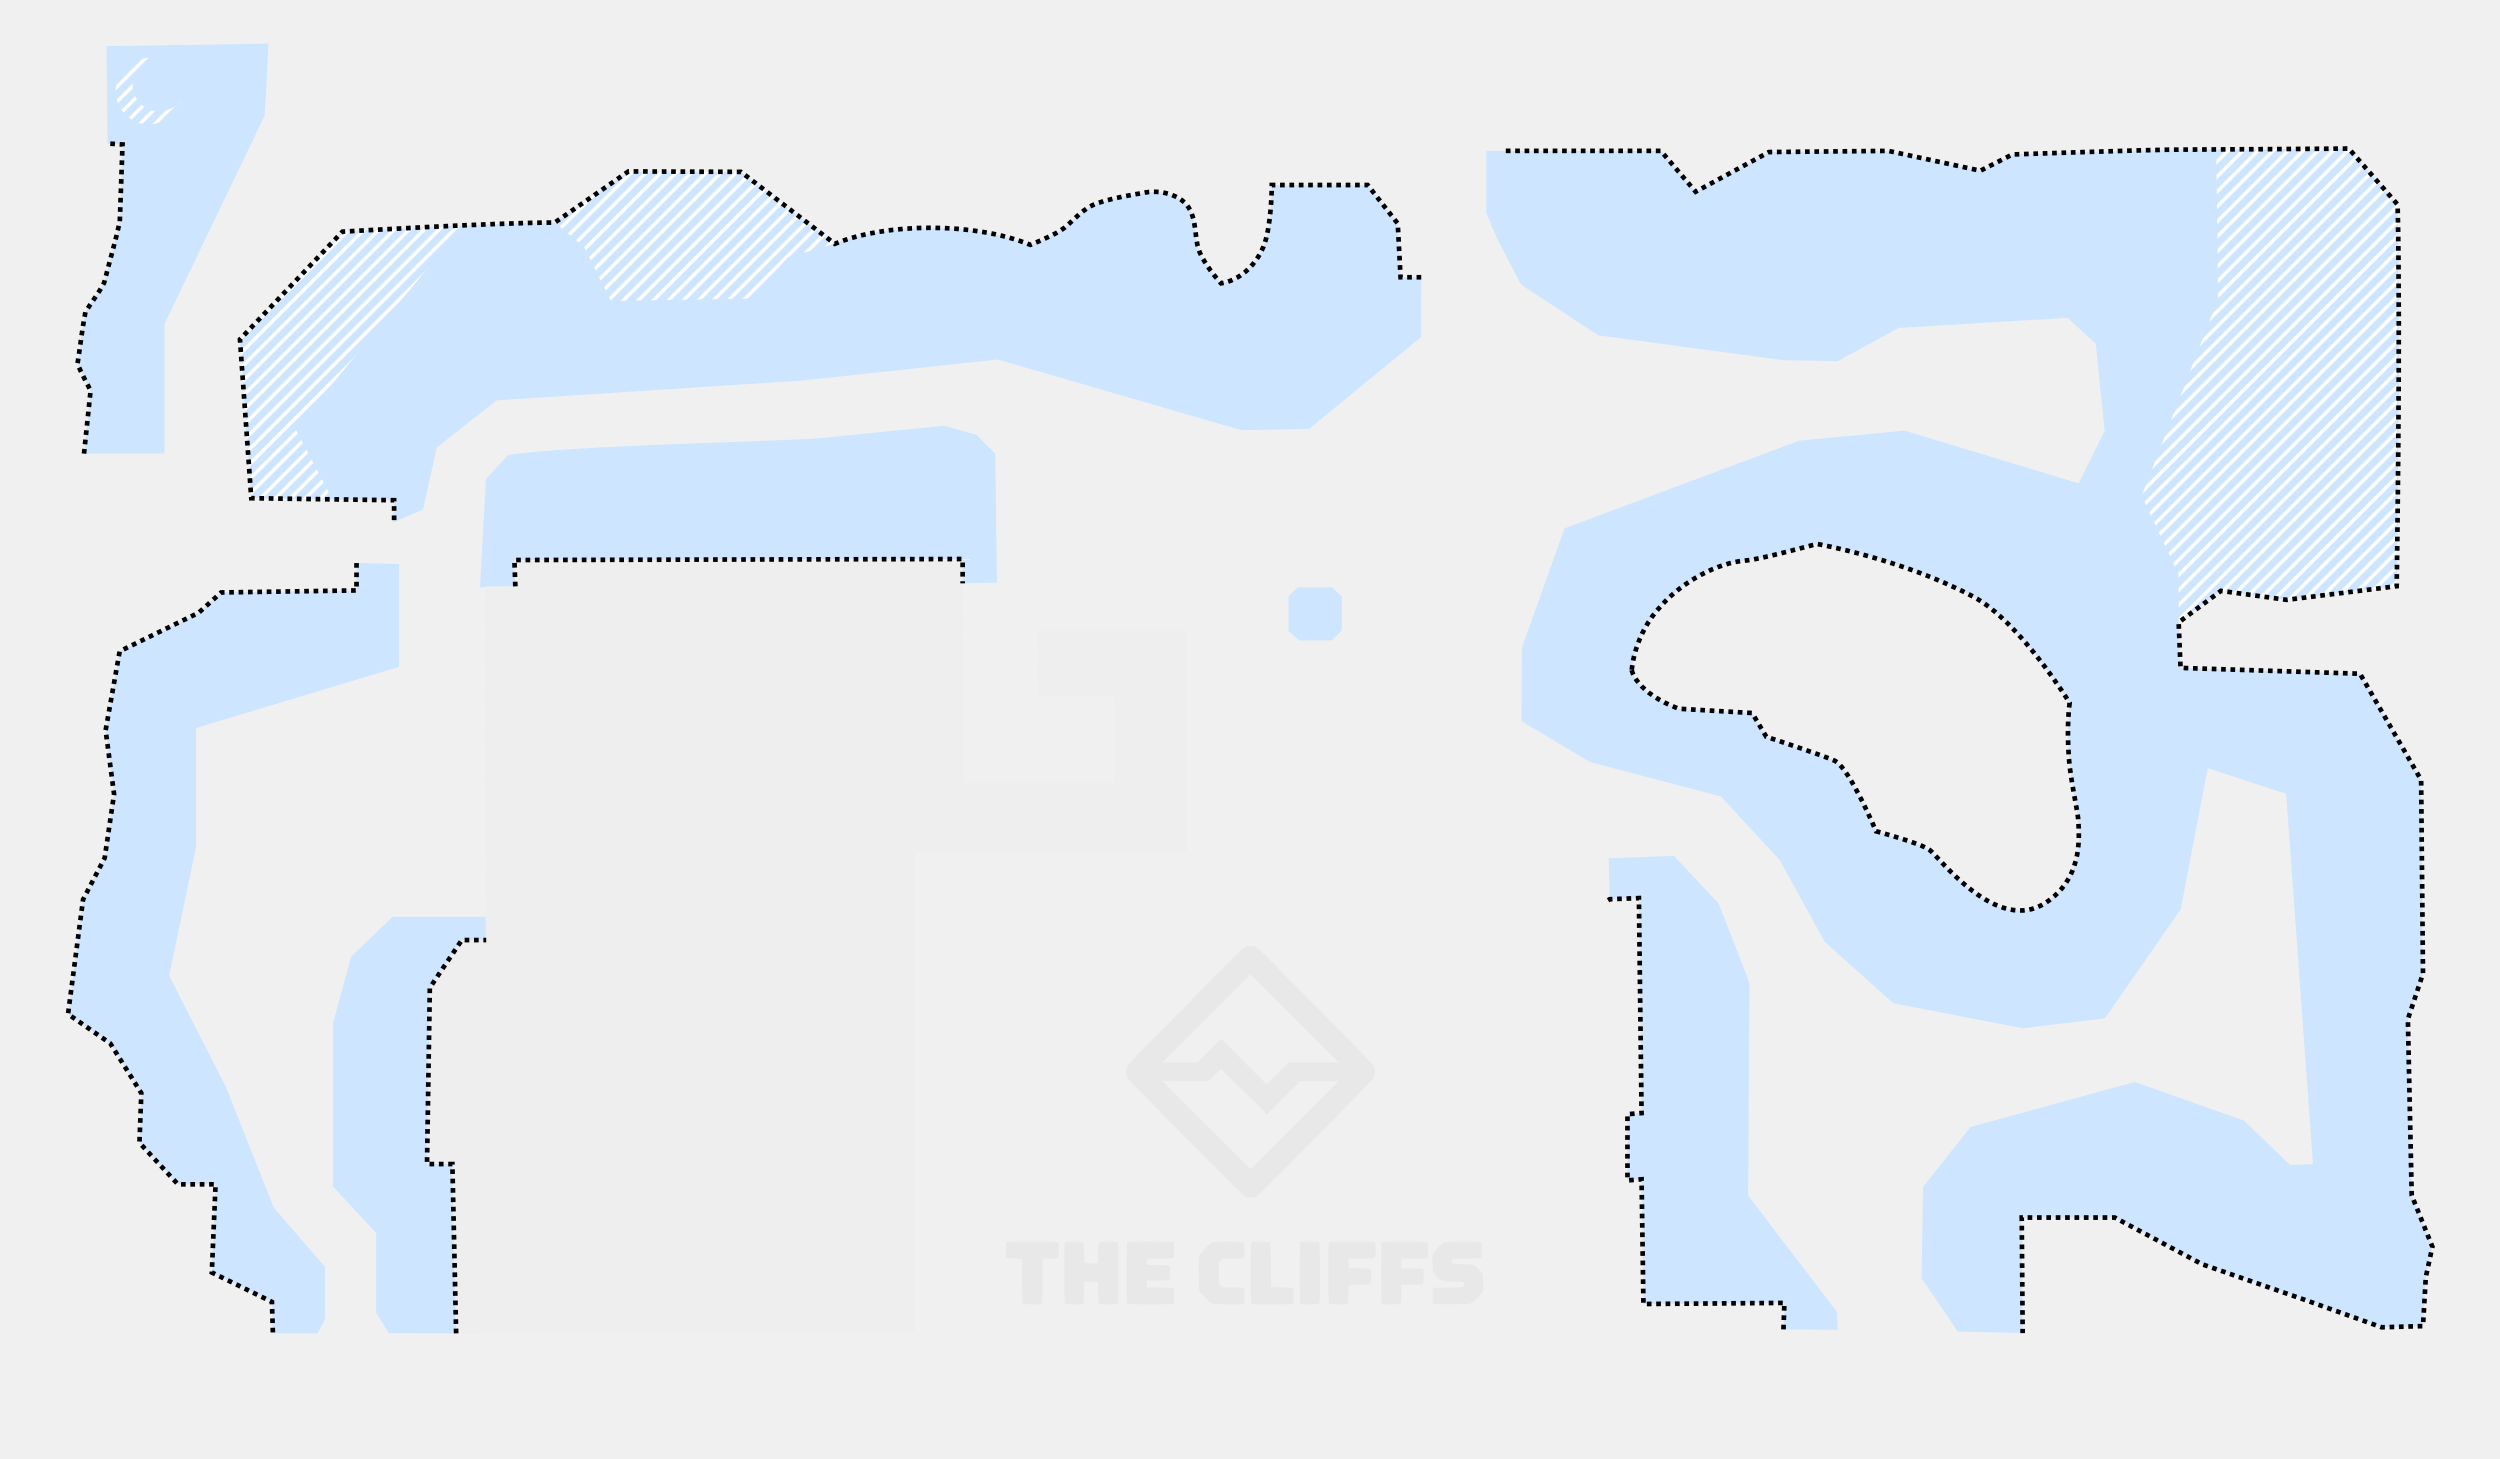
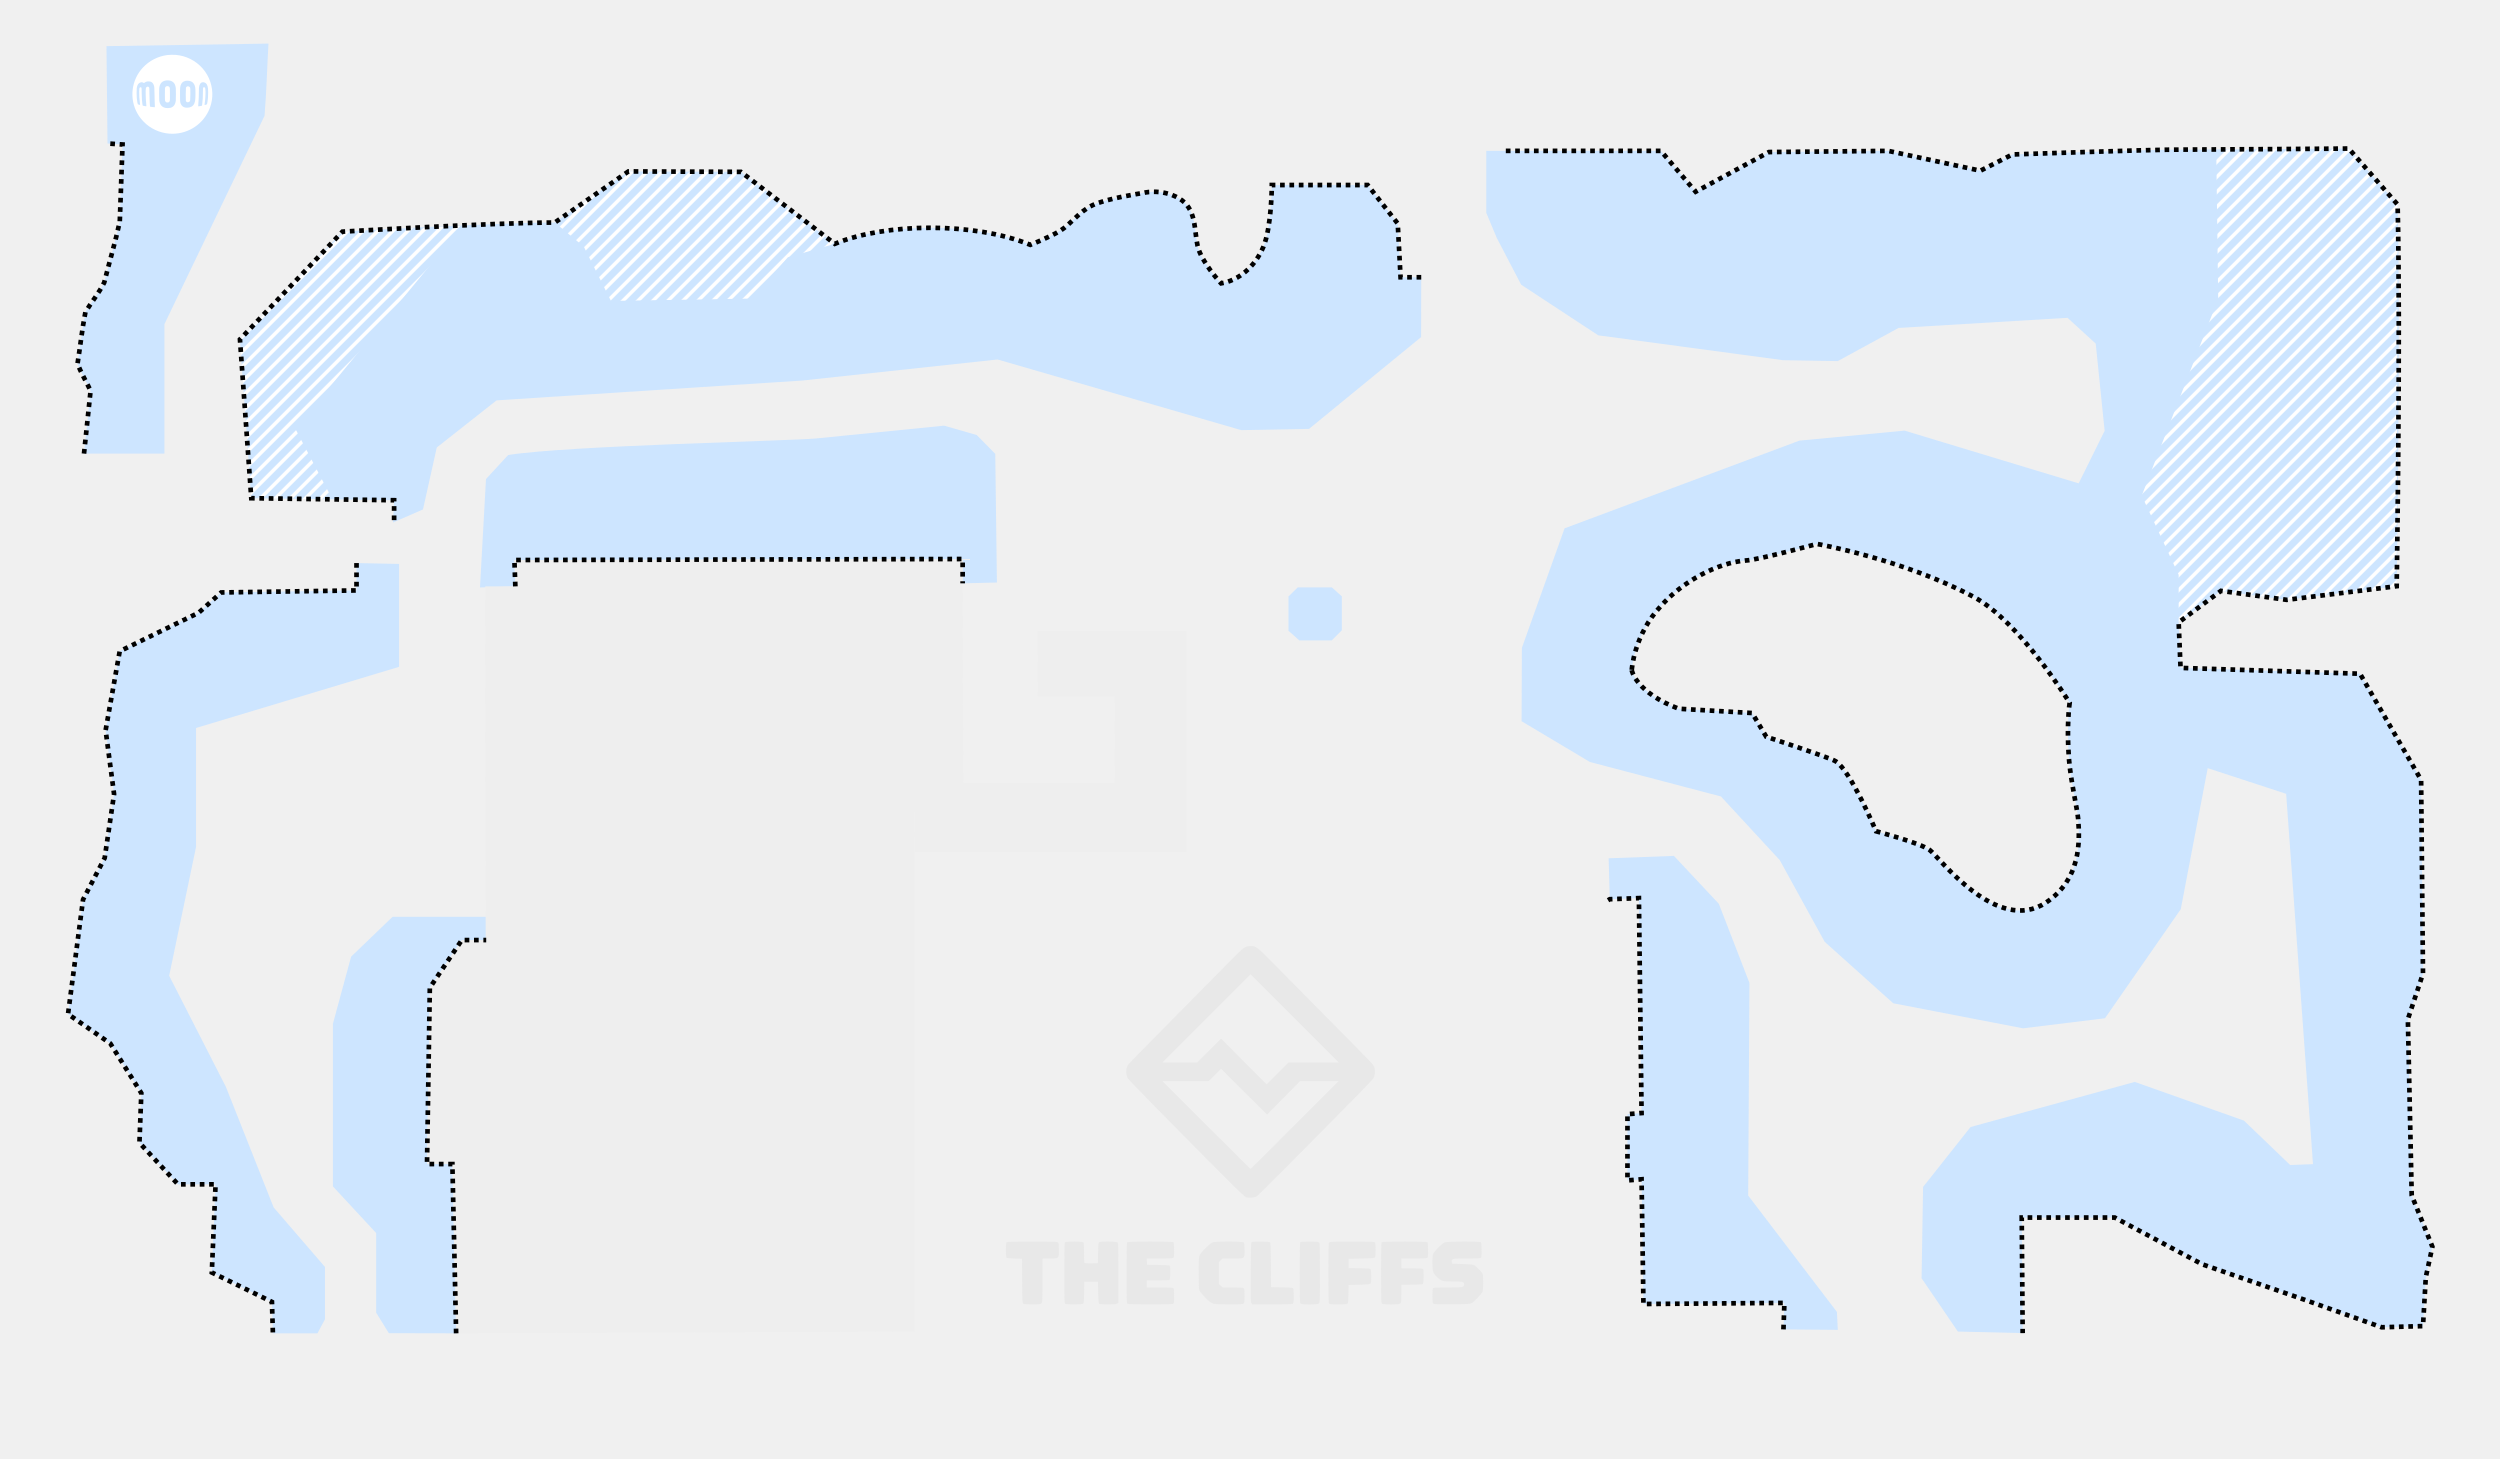
<svg xmlns="http://www.w3.org/2000/svg" xmlns:xlink="http://www.w3.org/1999/xlink" version="1.1" id="cliffs-lic-floorplan" width="1200" height="700" viewBox="0 0 1200 694">
  <defs id="defs3771">
    <pattern xlink:href="#Strips1_2white" id="whitestripes" patternTransform="matrix(1.2,1.2,-14,14,0,0)" />
    <pattern id="Strips1_2white" patternTransform="translate(0,0) scale(10,10)" height="1" width="3" patternUnits="userSpaceOnUse">
      <rect id="rect1567" height="2" width="1" y="-0.5" x="0" style="fill:white;stroke:none" />
    </pattern>
  </defs>
  <g id="pads-layer" style="display:inline">
-     <path id="paddingslab" style="display:inline;fill:#cde5ff;fill-opacity:1;stroke:none;" d="m 246.912,265.813 215.16,-0.486 v 11.675 l 16.445,-0.389 -0.791,-61.771 -8.892,-9.026 -15.693,-4.513 -61.206,6.135 c -11.845,1.187 -119.665,3.427 -148.029,7.968 l -10.631,11.543 -2.88,52.024 16.966,-0.512 z" />
-     <path id="padding45buddha3dprow" style="display:inline;fill:#cde5ff;fill-opacity:1;stroke:none;" d="m 672.271,130.086 -1.353,-25.783 -14.434,-18.486 h -46.009 c 0,0 -0.048,20.05 -4.06,29.675 -4.012,9.625 -12.026,16.215 -20.298,17.513 0,0 -9.538,-10.22 -11.277,-18 -1.739,-7.78 -0.391,-17.883 -9.021,-22.864 -8.63,-4.981 -17.592,-2.432 -17.592,-2.432 0,0 -17.304,2.586 -23.907,5.838 -6.602,3.251 -10.314,9.037 -15.336,12.162 -5.023,3.125 -14.434,6.811 -14.434,6.811 -26.882,-11.028 -69.54,-10.632 -93.823,-0.486 L 355.62,79.493 301.638,79.28 266.308,103.816 c -30.027,0.068 -101.941,4.382 -101.941,4.382 l -49.195,51.706 5.44,76.233 68.563,0.973 -0.548,10.702 14.403,-6.271 6.619,-29.746 28.684,-22.607 146.73,-9.519 93.775,-10.114 116.943,33.91 32.545,-0.595 53.81,-44.062 0.058,-28.725 z" />
-     <path id="paddingmez" style="display:inline;fill:#cde5ff;fill-opacity:1;stroke:none;" d="M 51.598,65.871 C 51.435,50.297 51.272,34.723 51.109,19.149 77.029,18.741 102.949,18.332 128.869,17.924 128.18,29.467 127.946,41.143 126.974,52.603 110.957,85.934 94.939,119.265 78.921,152.596 c 0,20.712 0,41.425 0,62.137 -12.866,0 -25.733,0 -38.599,0 1.052,-10.054 2.105,-20.108 3.157,-30.162 -1.997,-4.38 -4.69,-8.632 -6.25,-13.092 1.321,-8.218 2.169,-16.645 3.786,-24.732 2.913,-4.753 6.523,-9.144 9.006,-14.12 2.426,-9.752 5.373,-19.414 7.473,-29.222 0.44,-12.349 0.881,-24.698 1.321,-37.047 -2.406,-0.162 -4.811,-0.324 -7.217,-0.486 z" />
-     <path id="paddinghighandlowbay" style="display:inline;fill:#cde5ff;fill-opacity:1;stroke:none;" d="m 1127.4,68.303 c 0,0 -72.171,0.561 -87.056,0.561 -7.736,0 -74.401,2.277 -74.401,2.277 l -15.362,7.807 -44.205,-9.523 -57.286,0.561 -35.185,19.046 -16.688,-19.607 h -74.426 -9.364 v 29.754 l 4.981,11.932 11.744,22.539 37.01,24.308 88.609,11.931 26.334,0.442 29.18,-15.909 81.138,-4.862 13.522,12.374 4.279,41.856 -12.454,25.224 -83.605,-25.324 -50.455,4.804 -112.718,42.101 -20.491,57.389 -0.14,35.213 32.786,19.549 62.913,16.569 28.241,30.567 21.553,39.195 32.896,29.501 62.263,12.018 39.362,-4.827 36.386,-52.348 12.943,-67.709 37.645,12.321 12.886,177.762 -10.947,0.416 -22.199,-21.326 -52.403,-18.567 -78.807,21.642 -22.801,28.775 -0.723,43.817 17.415,25.592 31.107,0.753 -0.451,-55.459 h 44.656 l 41.95,22.407 50.067,17.364 36.085,12.884 19.849,-0.558 1.352,-23.529 3.158,-14.566 -9.923,-24.647 -1.844,-84.587 7.257,-21.849 -0.903,-92.991 -29.32,-50.977 -86.153,-2.801 -0.903,-21.847 20.298,-15.127 31.573,4.311 52.778,-6.551 c 0,0 1.949,-122.639 0.449,-183.181 z M 872.125,258.091 c 0,0 40.996,7.245 75.045,25.311 22.415,11.894 46.263,50.993 46.263,50.993 0,0 -1.587,10.295 -0.337,26.874 0.755,10.015 4.058,24.363 4.398,28.582 0.902,11.204 1.351,29.131 -15.338,40.335 -23.613,15.851 -51.421,-21.847 -55.932,-25.208 -4.511,-3.361 -25.711,-8.962 -25.711,-8.962 0,0 -12.178,-29.131 -19.395,-33.612 -2.908,-1.805 -33.311,-11.76 -33.311,-11.76 l -6.774,-11.389 c 0,0 -30.696,-1.813 -35.244,-2.058 -20.749,-7.843 -22.555,-18.486 -22.555,-18.486 0,0 0.903,-16.807 13.984,-30.812 10.375,-11.764 27.233,-20.81 40.596,-21.847 5.918,-0.192 34.312,-7.96 34.312,-7.96 z" />
-     <path id="paddingfoxwall" style="display:inline;fill:#cde5ff;fill-opacity:1;stroke:none;" d="m 218.945,636.995 -1.804,-81.242 h -12.179 l 1.353,-84.647 15.336,-22.864 h 11.728 v 0 -11.19 h -44.938 l -19.907,19.152 -8.731,32.181 v 78.093 l 20.761,22.39 v 38.227 l 6.076,9.83 z" />
-     <path id="paddingredwall" style="display:inline;fill:#cde5ff;fill-opacity:1;stroke:none;" d="m 772.149,408.974 31.343,-1.15 21.548,23.006 14.692,37.96 -0.601,102.082 42.592,55.86 0.423,8.601 -26.086,-0.227 0.451,-12.714 -67.661,0.53 -0.902,-59.862 -6.766,0.53 v -31.785 l 6.766,-0.53 -1.276,-103.18 -13.983,0.53 z" />
-     <path id="paddingautobelay" style="display:inline;fill:#cde5ff;fill-opacity:1;stroke:none;" d="m 171.132,267.272 v 13.135 l -64.954,0.973 -10.826,9.73 -37.89,18.486 -6.766,37.945 4.06,30.648 -4.511,30.648 -10.375,19.946 -7.217,54.972 20.298,14.108 14.885,23.837 -0.902,23.837 18.494,19.946 h 18.043 l -1.804,42.323 28.868,14.108 0.451,15.081 h 21.385 l 3.624,-6.77 V 605.157 L 131.351,576.558 108.414,518.659 81.203,465.37 94.093,403.585 v -57.151 l 97.457,-29.348 v -49.398 z" />
-     <path id="paddingpractice" style="display:inline;fill:#cde5ff;fill-opacity:1;stroke:none;" d="m 618.471,283.302 v 16.461 l 5.18,4.618 h 15.588 l 4.845,-4.845 v -16.267 l -4.752,-4.32 h -16.413 z" />
+     <path id="paddingslab" style="display:inline;fill:#cde5ff;fill-opacity:1;stroke:none" d="m 246.912,265.813 215.16,-0.486 v 11.675 l 16.445,-0.389 -0.791,-61.771 -8.892,-9.026 -15.693,-4.513 -61.206,6.135 c -11.845,1.187 -119.665,3.427 -148.029,7.968 l -10.631,11.543 -2.88,52.024 16.966,-0.512 z" />
+     <path id="padding45buddha3dprow" style="display:inline;fill:#cde5ff;fill-opacity:1;stroke:none" d="m 672.271,130.086 -1.353,-25.783 -14.434,-18.486 h -46.009 c 0,0 -0.048,20.05 -4.06,29.675 -4.012,9.625 -12.026,16.215 -20.298,17.513 0,0 -9.538,-10.22 -11.277,-18 -1.739,-7.78 -0.391,-17.883 -9.021,-22.864 -8.63,-4.981 -17.592,-2.432 -17.592,-2.432 0,0 -17.304,2.586 -23.907,5.838 -6.602,3.251 -10.314,9.037 -15.336,12.162 -5.023,3.125 -14.434,6.811 -14.434,6.811 -26.882,-11.028 -69.54,-10.632 -93.823,-0.486 L 355.62,79.493 301.638,79.28 266.308,103.816 c -30.027,0.068 -101.941,4.382 -101.941,4.382 l -49.195,51.706 5.44,76.233 68.563,0.973 -0.548,10.702 14.403,-6.271 6.619,-29.746 28.684,-22.607 146.73,-9.519 93.775,-10.114 116.943,33.91 32.545,-0.595 53.81,-44.062 0.058,-28.725 z" />
+     <path id="paddingmez" style="display:inline;fill:#cde5ff;fill-opacity:1;stroke:none" d="M 51.598,65.871 C 51.435,50.297 51.272,34.723 51.109,19.149 77.029,18.741 102.949,18.332 128.869,17.924 128.18,29.467 127.946,41.143 126.974,52.603 110.957,85.934 94.939,119.265 78.921,152.596 c 0,20.712 0,41.425 0,62.137 -12.866,0 -25.733,0 -38.599,0 1.052,-10.054 2.105,-20.108 3.157,-30.162 -1.997,-4.38 -4.69,-8.632 -6.25,-13.092 1.321,-8.218 2.169,-16.645 3.786,-24.732 2.913,-4.753 6.523,-9.144 9.006,-14.12 2.426,-9.752 5.373,-19.414 7.473,-29.222 0.44,-12.349 0.881,-24.698 1.321,-37.047 -2.406,-0.162 -4.811,-0.324 -7.217,-0.486 z" />
+     <path id="paddinghighandlowbay" style="display:inline;fill:#cde5ff;fill-opacity:1;stroke:none" d="m 1127.4,68.303 c 0,0 -72.171,0.561 -87.056,0.561 -7.736,0 -74.401,2.277 -74.401,2.277 l -15.362,7.807 -44.205,-9.523 -57.286,0.561 -35.185,19.046 -16.688,-19.607 h -74.426 -9.364 v 29.754 l 4.981,11.932 11.744,22.539 37.01,24.308 88.609,11.931 26.334,0.442 29.18,-15.909 81.138,-4.862 13.522,12.374 4.279,41.856 -12.454,25.224 -83.605,-25.324 -50.455,4.804 -112.718,42.101 -20.491,57.389 -0.14,35.213 32.786,19.549 62.913,16.569 28.241,30.567 21.553,39.195 32.896,29.501 62.263,12.018 39.362,-4.827 36.386,-52.348 12.943,-67.709 37.645,12.321 12.886,177.762 -10.947,0.416 -22.199,-21.326 -52.403,-18.567 -78.807,21.642 -22.801,28.775 -0.723,43.817 17.415,25.592 31.107,0.753 -0.451,-55.459 h 44.656 l 41.95,22.407 50.067,17.364 36.085,12.884 19.849,-0.558 1.352,-23.529 3.158,-14.566 -9.923,-24.647 -1.844,-84.587 7.257,-21.849 -0.903,-92.991 -29.32,-50.977 -86.153,-2.801 -0.903,-21.847 20.298,-15.127 31.573,4.311 52.778,-6.551 c 0,0 1.949,-122.639 0.449,-183.181 z M 872.125,258.091 c 0,0 40.996,7.245 75.045,25.311 22.415,11.894 46.263,50.993 46.263,50.993 0,0 -1.587,10.295 -0.337,26.874 0.755,10.015 4.058,24.363 4.398,28.582 0.902,11.204 1.351,29.131 -15.338,40.335 -23.613,15.851 -51.421,-21.847 -55.932,-25.208 -4.511,-3.361 -25.711,-8.962 -25.711,-8.962 0,0 -12.178,-29.131 -19.395,-33.612 -2.908,-1.805 -33.311,-11.76 -33.311,-11.76 l -6.774,-11.389 c 0,0 -30.696,-1.813 -35.244,-2.058 -20.749,-7.843 -22.555,-18.486 -22.555,-18.486 0,0 0.903,-16.807 13.984,-30.812 10.375,-11.764 27.233,-20.81 40.596,-21.847 5.918,-0.192 34.312,-7.96 34.312,-7.96 z" />
+     <path id="paddingfoxwall" style="display:inline;fill:#cde5ff;fill-opacity:1;stroke:none" d="m 218.945,636.995 -1.804,-81.242 h -12.179 l 1.353,-84.647 15.336,-22.864 h 11.728 v 0 -11.19 h -44.938 l -19.907,19.152 -8.731,32.181 v 78.093 l 20.761,22.39 v 38.227 l 6.076,9.83 z" />
+     <path id="paddingredwall" style="display:inline;fill:#cde5ff;fill-opacity:1;stroke:none" d="m 772.149,408.974 31.343,-1.15 21.548,23.006 14.692,37.96 -0.601,102.082 42.592,55.86 0.423,8.601 -26.086,-0.227 0.451,-12.714 -67.661,0.53 -0.902,-59.862 -6.766,0.53 v -31.785 l 6.766,-0.53 -1.276,-103.18 -13.983,0.53 z" />
+     <path id="paddingautobelay" style="display:inline;fill:#cde5ff;fill-opacity:1;stroke:none" d="m 171.132,267.272 v 13.135 l -64.954,0.973 -10.826,9.73 -37.89,18.486 -6.766,37.945 4.06,30.648 -4.511,30.648 -10.375,19.946 -7.217,54.972 20.298,14.108 14.885,23.837 -0.902,23.837 18.494,19.946 h 18.043 l -1.804,42.323 28.868,14.108 0.451,15.081 h 21.385 l 3.624,-6.77 V 605.157 L 131.351,576.558 108.414,518.659 81.203,465.37 94.093,403.585 v -57.151 l 97.457,-29.348 v -49.398 z" />
+     <path id="paddingpractice" style="display:inline;fill:#cde5ff;fill-opacity:1;stroke:none" d="m 618.471,283.302 v 16.461 l 5.18,4.618 h 15.588 l 4.845,-4.845 v -16.267 l -4.752,-4.32 h -16.413 z" />
  </g>
  <g id="roof-layer" style="display:inline">
-     <path id="roof-lead-cave-routes" style="display:inline;fill:url(#whitestripes);fill-opacity:1;stroke:none;" d="m 1045.757,295.741 v -22.826 l -17.73,-38.001 36.709,-94.501 -0.943,-71.674 63.608,-0.435 23.455,26.889 -0.451,183.182 -52.778,6.551 -31.573,-4.311 z" />
-     <path id="roof-buddha-boulder" style="display:inline;fill:url(#whitestripes);fill-opacity:1;stroke:none;" d="m 266.308,103.816 35.331,-24.536 53.981,0.212 45.107,34.54 -22.546,6.469 -17.55,19.815 -67.371,1.132 -13.021,-26.042 z" />
-     <path id="roof-45-boulder" style="display:inline;fill:url(#whitestripes);fill-opacity:1;stroke:none;" d="m 159.614,236.783 -17.849,-33.982 80.322,-97.485 -57.72,2.882 -49.195,51.706 5.44,76.233 z" />
-     <path id="roof-moon" style="display:inline;fill:url(#whitestripes);fill-opacity:1;stroke:none;" d="M 71.468,24.839 A 15.925,15.925 0 0 0 55.542,40.765 15.925,15.925 0 0 0 71.468,56.688 15.925,15.925 0 0 0 86.798,45.013 12.721,12.721 0 0 1 76.386,50.438 12.721,12.721 0 0 1 63.663,37.718 12.721,12.721 0 0 1 74.544,25.141 15.925,15.925 0 0 0 71.468,24.839 Z" />
+     <path id="roof-lead-cave-routes" style="display:inline;fill:url(#whitestripes);fill-opacity:1;stroke:none" d="m 1045.757,295.741 v -22.826 l -17.73,-38.001 36.709,-94.501 -0.943,-71.674 63.608,-0.435 23.455,26.889 -0.451,183.182 -52.778,6.551 -31.573,-4.311 z" />
+     <path id="roof-buddha-boulder" style="display:inline;fill:url(#whitestripes);fill-opacity:1;stroke:none" d="m 266.308,103.816 35.331,-24.536 53.981,0.212 45.107,34.54 -22.546,6.469 -17.55,19.815 -67.371,1.132 -13.021,-26.042 z" />
+     <path id="roof-45-boulder" style="display:inline;fill:url(#whitestripes);fill-opacity:1;stroke:none" d="m 159.614,236.783 -17.849,-33.982 80.322,-97.485 -57.72,2.882 -49.195,51.706 5.44,76.233 z" />
+     <path id="roof-moon" style="display:inline;opacity:1;fill:#ffffff;fill-opacity:1;stroke:none;" d="m 81.353,61.154 c -2.42,-0.173 -4.791,-0.804 -6.979,-1.859 -2.086,-1.006 -3.647,-2.111 -5.253,-3.72 -1.278,-1.28 -2.237,-2.523 -3.089,-4.004 -4.103,-7.13 -3.042,-16.18 2.599,-22.179 1.553,-1.652 3.285,-2.955 5.293,-3.985 2.001,-1.026 4.084,-1.676 6.341,-1.978 0.934,-0.125 3.063,-0.173 4.011,-0.089 2.584,0.227 4.861,0.858 7.065,1.956 4.603,2.294 8.056,6.266 9.639,11.085 1.513,4.608 1.194,9.587 -0.893,13.938 -3.406,7.1 -10.837,11.397 -18.732,10.834 z m 0.43,-12.393 c 1.538,-0.415 2.384,-1.551 2.605,-3.5 0.077,-0.684 0.076,-5.268 -0.002,-5.966 -0.082,-0.738 -0.241,-1.33 -0.495,-1.851 -0.653,-1.336 -2.181,-2.037 -3.998,-1.834 -1.931,0.215 -2.991,1.209 -3.391,3.178 -0.093,0.458 -0.104,0.83 -0.104,3.379 9.9e-4,3.166 0.024,3.441 0.372,4.394 0.469,1.286 1.382,2.016 2.855,2.283 0.414,0.075 1.764,0.023 2.158,-0.083 z m -1.952,-2.636 c -0.243,-0.106 -0.513,-0.451 -0.604,-0.77 -0.058,-0.203 -0.076,-0.941 -0.077,-3.131 -0.002,-3.029 0.004,-3.104 0.269,-3.482 0.224,-0.319 0.768,-0.483 1.257,-0.378 0.348,0.075 0.602,0.283 0.758,0.621 0.116,0.251 0.121,0.355 0.137,3.14 0.015,2.486 0.005,2.929 -0.074,3.236 -0.1,0.391 -0.29,0.639 -0.586,0.765 -0.233,0.1 -0.849,0.098 -1.081,-0.002 z m 11.12,2.439 c 1.504,-0.393 2.309,-1.302 2.671,-3.017 0.251,-1.185 0.289,-5.633 0.058,-6.716 -0.184,-0.861 -0.36,-1.277 -0.774,-1.828 -0.566,-0.753 -1.504,-1.187 -2.729,-1.263 -1.472,-0.091 -2.67,0.522 -3.225,1.652 -0.512,1.042 -0.572,1.639 -0.542,5.404 0.022,2.783 0.029,2.945 0.149,3.402 0.456,1.742 1.617,2.583 3.447,2.495 0.299,-0.014 0.725,-0.073 0.945,-0.131 z m -1.277,-2.568 c -0.23,-0.113 -0.382,-0.318 -0.462,-0.621 -0.089,-0.339 -0.046,-5.938 0.049,-6.253 0.133,-0.442 0.504,-0.708 0.988,-0.708 0.32,0 0.722,0.204 0.884,0.448 0.242,0.365 0.263,0.672 0.232,3.476 -0.031,2.826 -0.049,3.013 -0.339,3.38 -0.266,0.338 -0.947,0.478 -1.353,0.278 z m -15.349,1.814 c -0.005,-0.362 -0.038,-1.2 -0.073,-1.862 -0.035,-0.662 -0.077,-2.428 -0.093,-3.925 -0.033,-2.995 -0.075,-3.457 -0.379,-4.254 -0.291,-0.762 -0.724,-1.241 -1.393,-1.542 -0.344,-0.155 -1.313,-0.214 -1.813,-0.11 -0.407,0.085 -0.945,0.341 -1.218,0.58 -0.188,0.165 -0.231,0.18 -0.33,0.119 -0.517,-0.323 -0.936,-0.409 -1.431,-0.294 -1.084,0.252 -1.702,1.116 -1.947,2.722 -0.101,0.664 -0.103,3.728 -0.003,4.727 0.161,1.601 0.375,2.898 0.502,3.041 0.127,0.142 0.992,0.425 1.068,0.349 0.046,-0.046 0.03,-0.302 -0.059,-0.939 -0.267,-1.912 -0.378,-3.694 -0.341,-5.52 0.028,-1.402 0.061,-1.594 0.323,-1.876 0.203,-0.219 0.541,-0.202 0.718,0.035 0.116,0.156 0.122,0.243 0.158,2.607 0.021,1.345 0.066,2.755 0.101,3.133 0.129,1.388 0.31,2.783 0.371,2.864 0.054,0.072 0.598,0.197 1.467,0.338 0.359,0.058 0.366,0.034 0.264,-0.889 -0.144,-1.304 -0.201,-2.166 -0.269,-4.079 -0.068,-1.941 -0.035,-3.283 0.092,-3.736 0.222,-0.789 1.174,-0.97 1.534,-0.291 0.122,0.23 0.126,0.301 0.164,3.186 0.042,3.176 0.202,5.962 0.349,6.053 0.062,0.038 1.957,0.242 2.135,0.229 0.108,-0.008 0.114,-0.045 0.105,-0.667 z m 21.73,0.116 c 0.381,-0.062 0.735,-0.129 0.786,-0.149 0.12,-0.046 0.135,-0.102 0.234,-0.884 0.228,-1.788 0.321,-3.411 0.321,-5.607 0,-1.867 0.029,-2.147 0.241,-2.339 0.159,-0.144 0.472,-0.126 0.647,0.039 0.236,0.221 0.315,0.613 0.353,1.748 0.056,1.667 -0.132,4.51 -0.403,6.083 -0.043,0.247 -0.064,0.484 -0.048,0.527 0.07,0.186 1.079,-0.146 1.196,-0.393 0.107,-0.226 0.352,-1.929 0.448,-3.113 0.102,-1.259 0.114,-3.474 0.024,-4.269 -0.203,-1.795 -0.76,-2.701 -1.857,-3.02 -1.092,-0.318 -1.96,0.275 -2.315,1.58 -0.186,0.683 -0.233,1.34 -0.233,3.264 -5.52e-4,2.003 -0.058,3.285 -0.234,5.228 -0.065,0.717 -0.102,1.329 -0.082,1.361 0.049,0.079 0.128,0.074 0.923,-0.055 z" />
  </g>
  <g id="structures-layer" style="display:inline">
-     <path id="structure-lockers-weights" style="display:inline;opacity:1;fill:#eee;" d="m 462.072,277.002 v -11.675 l -215.16,0.486 0.451,12.648 h -14.492 l 0.255,169.611 0.255,0.169 h -11.728 l -15.336,22.864 -1.353,84.647 h 12.179 l 1.804,81.242 220.182,-0.852 V 385.784 h 23.229 l -0.284,-108.782 v 0" />
-     <path id="structure-front-desk" style="display:inline;opacity:1;fill:#eee;" d="m 498.032,299.914 0.07,31.36 37.025,0 -0.086,41.457 h -72.685 v 13.051 h -23.227 l -0.051,20.26 H 569.56 V 299.914 Z" />
-     <path id="cliffs-logo" style="display:inline;opacity:1;fill:#e8e8e8;" d="m 491.139,622.786 c -0.4,-0.297 -0.449,-1.335 -0.509,-10.944 l -0.067,-10.617 -3.539,-0.131 c -1.946,-0.072 -3.686,-0.227 -3.867,-0.343 -0.451,-0.292 -0.463,-7.019 -0.013,-7.469 0.235,-0.235 3.328,-0.315 12.302,-0.315 10.548,0 12.037,0.05 12.399,0.412 0.328,0.328 0.412,1.046 0.412,3.539 0,4.246 0.075,4.175 -4.456,4.175 h -3.408 v 10.485 c 0,10.136 -0.018,10.503 -0.524,11.01 -0.477,0.477 -0.874,0.524 -4.406,0.524 -2.695,0 -4.017,-0.1 -4.324,-0.328 z m 20.199,0.044 c -0.428,-0.249 -0.459,-1.233 -0.459,-14.75 0,-10.915 0.077,-14.561 0.315,-14.798 0.495,-0.495 8.433,-0.436 8.85,0.066 0.221,0.267 0.309,1.735 0.293,4.915 -0.012,2.494 0.076,4.686 0.196,4.871 0.162,0.25 1.021,0.317 3.343,0.262 l 3.125,-0.074 0.072,-4.83 c 0.045,-3.021 0.18,-4.96 0.36,-5.177 0.457,-0.55 8.429,-0.493 8.987,0.065 0.364,0.364 0.412,2.057 0.412,14.665 v 14.253 l -0.583,0.408 c -0.463,0.324 -1.364,0.407 -4.391,0.404 -2.095,-0.002 -3.985,-0.116 -4.201,-0.252 -0.32,-0.202 -0.418,-1.211 -0.524,-5.435 l -0.131,-5.187 h -3.277 -3.277 l -0.069,5.112 c -0.06,4.43 -0.127,5.155 -0.509,5.439 -0.546,0.406 -7.845,0.444 -8.532,0.044 z m 29.884,0 c -0.428,-0.249 -0.459,-1.233 -0.459,-14.75 0,-10.915 0.077,-14.561 0.315,-14.798 0.452,-0.452 21.725,-0.452 22.177,0 0.213,0.213 0.315,1.437 0.315,3.792 0,3.17 -0.045,3.501 -0.507,3.749 -0.308,0.165 -2.891,0.271 -6.567,0.271 h -6.059 l 0.079,1.507 0.079,1.507 5.362,0.071 c 3.888,0.052 5.418,0.16 5.566,0.393 0.343,0.539 0.254,6.336 -0.102,6.692 -0.224,0.224 -1.847,0.315 -5.636,0.315 h -5.321 v 1.704 1.704 h 6.239 c 4.503,0 6.326,0.088 6.553,0.315 0.213,0.213 0.315,1.437 0.315,3.792 0,3.17 -0.045,3.501 -0.507,3.749 -0.687,0.368 -21.208,0.356 -21.84,-0.012 z m 41.421,0.022 c -0.394,-0.119 -1.116,-0.462 -1.603,-0.764 -1.28,-0.791 -4.867,-4.627 -5.303,-5.671 -0.292,-0.699 -0.37,-2.506 -0.366,-8.434 0.005,-6.813 0.053,-7.647 0.496,-8.593 0.629,-1.346 4.837,-5.491 6.109,-6.018 1.459,-0.605 14.391,-0.598 14.997,0.007 0.33,0.33 0.412,1.056 0.412,3.655 0,4.28 0.322,4.059 -5.905,4.059 h -4.74 l -0.838,0.864 -0.838,0.864 v 5.269 5.269 l 0.927,0.814 0.927,0.814 h 4.822 c 4.034,0 4.889,0.067 5.234,0.412 0.33,0.33 0.412,1.054 0.412,3.629 0,2.784 -0.065,3.276 -0.479,3.651 -0.421,0.381 -1.281,0.431 -7.012,0.411 -3.593,-0.012 -6.856,-0.12 -7.25,-0.238 z m 18.018,-0.358 c -0.356,-0.544 -0.397,-2.36 -0.334,-14.82 0.062,-12.284 0.125,-14.234 0.465,-14.449 0.647,-0.409 8.529,-0.325 8.878,0.094 0.2,0.241 0.313,3.656 0.36,10.944 l 0.068,10.593 5.092,0.071 c 3.215,0.045 5.22,0.178 5.439,0.36 0.257,0.213 0.348,1.201 0.348,3.786 0,3.19 -0.045,3.521 -0.507,3.769 -0.323,0.173 -3.944,0.271 -9.955,0.271 h -9.448 l -0.406,-0.619 z m 23.612,0.208 c -0.364,-0.364 -0.412,-2.066 -0.412,-14.758 0,-10.809 0.078,-14.424 0.315,-14.661 0.218,-0.218 1.58,-0.315 4.438,-0.315 3.399,0 4.195,0.072 4.535,0.412 0.364,0.364 0.412,2.055 0.412,14.639 0,13.45 -0.026,14.251 -0.479,14.661 -0.693,0.627 -8.184,0.646 -8.808,0.022 z m 13.71,-0.022 c -0.295,-0.356 -0.36,-2.984 -0.36,-14.639 0,-11.655 0.065,-14.284 0.36,-14.639 0.324,-0.39 1.424,-0.433 11.023,-0.433 7.944,0 10.743,0.08 10.978,0.315 0.212,0.212 0.315,1.403 0.315,3.638 0,2.769 -0.072,3.383 -0.433,3.683 -0.328,0.273 -1.895,0.391 -6.488,0.491 l -6.055,0.131 v 2.228 2.228 l 5.112,0.069 c 4.43,0.06 5.155,0.127 5.439,0.509 0.218,0.293 0.328,1.462 0.328,3.504 0,2.527 -0.076,3.126 -0.433,3.423 -0.32,0.266 -1.738,0.394 -5.439,0.491 l -5.007,0.131 -0.069,4.325 c -0.059,3.69 -0.134,4.373 -0.509,4.653 -0.306,0.228 -1.645,0.328 -4.42,0.328 -3.383,0 -4.035,-0.065 -4.341,-0.433 z m 25.348,0.022 c -0.364,-0.364 -0.412,-2.066 -0.412,-14.758 0,-10.809 0.078,-14.424 0.315,-14.661 0.452,-0.452 21.463,-0.452 21.915,0 0.213,0.213 0.315,1.437 0.315,3.792 0,3.17 -0.045,3.501 -0.507,3.749 -0.307,0.164 -2.846,0.271 -6.422,0.271 h -5.915 v 2.359 2.359 h 5.08 c 4.016,0 5.143,0.076 5.382,0.364 0.203,0.244 0.278,1.471 0.229,3.724 -0.073,3.334 -0.079,3.361 -0.729,3.542 -0.36,0.1 -2.749,0.194 -5.308,0.208 l -4.653,0.026 v 4.285 c 0,3.818 -0.052,4.332 -0.479,4.718 -0.693,0.627 -8.184,0.646 -8.808,0.022 z m 24.654,0.013 c -0.348,-0.347 -0.425,-1.034 -0.425,-3.762 0,-2.246 0.103,-3.439 0.315,-3.651 0.228,-0.228 2.154,-0.315 7.019,-0.315 7.257,0 7.87,-0.11 7.87,-1.416 0,-1.305 -0.593,-1.468 -5.337,-1.468 -5.052,0 -5.504,-0.121 -7.54,-2.016 -2.048,-1.906 -2.314,-2.694 -2.321,-6.88 0,-3.002 0.072,-3.683 0.522,-4.612 0.655,-1.353 4.078,-4.712 5.337,-5.238 1.234,-0.515 16.905,-0.584 17.413,-0.076 0.213,0.213 0.315,1.437 0.315,3.792 0,3.17 -0.045,3.501 -0.507,3.749 -0.309,0.165 -2.956,0.271 -6.775,0.271 -5.966,0 -6.291,0.026 -6.749,0.532 -0.381,0.421 -0.43,0.681 -0.232,1.245 l 0.25,0.713 4.844,0.145 c 3.762,0.112 5.02,0.24 5.63,0.57 1.089,0.589 3.713,3.323 4.049,4.218 0.352,0.94 0.359,7.082 0.01,8.342 -0.295,1.061 -3.878,4.879 -5.317,5.667 -0.739,0.404 -1.84,0.467 -9.39,0.536 -7.605,0.07 -8.6,0.032 -8.978,-0.346 z m -89.814,-51.023 c -0.694,-0.214 -3.765,-3.141 -12.583,-11.993 -25.142,-25.238 -43.676,-44.144 -44.301,-45.192 -0.846,-1.417 -0.924,-4.226 -0.161,-5.763 0.572,-1.151 -0.653,0.116 23.882,-24.694 10.408,-10.525 21.731,-21.994 25.163,-25.487 6.877,-7 7.503,-7.463 10.097,-7.463 2.588,0 3.228,0.471 9.966,7.332 3.359,3.421 14.625,14.832 25.035,25.356 25.65,25.933 23.88,24.074 24.396,25.627 0.555,1.67 0.365,3.784 -0.464,5.177 -0.334,0.561 -4.205,4.656 -8.602,9.1 -4.397,4.444 -16.653,16.837 -27.235,27.54 -10.582,10.703 -19.643,19.709 -20.135,20.013 -1.051,0.65 -3.655,0.88 -5.057,0.447 z m 23.33,-34.69 21.101,-21.102 h -9.277 -9.277 l -7.94,8.061 -7.94,8.061 -11.026,-11.007 -11.026,-11.007 -2.955,2.946 -2.955,2.946 h -11.136 -11.136 l 21.101,21.102 c 11.605,11.606 21.16,21.102 21.233,21.102 0.073,0 9.628,-9.496 21.233,-21.102 z m 9.046,-30.015 h 12.056 l -21.167,-21.167 -21.167,-21.167 -21.167,21.167 -21.167,21.167 h 8.386 8.386 l 5.705,-5.7 5.705,-5.7 10.942,10.942 10.942,10.942 5.246,-5.242 5.246,-5.242 z" />
+     <path id="structure-lockers-weights" style="display:inline;opacity:1;fill:#eeeeee" d="m 462.072,277.002 v -11.675 l -215.16,0.486 0.451,12.648 h -14.492 l 0.255,169.611 0.255,0.169 h -11.728 l -15.336,22.864 -1.353,84.647 h 12.179 l 1.804,81.242 220.182,-0.852 V 385.784 h 23.229 l -0.284,-108.782 v 0" />
+     <path id="structure-front-desk" style="display:inline;opacity:1;fill:#eeeeee" d="m 498.032,299.914 0.07,31.36 h 37.025 l -0.086,41.457 h -72.685 v 13.051 h -23.227 l -0.051,20.26 H 569.56 V 299.914 Z" />
+     <path id="cliffs-logo" style="display:inline;opacity:1;fill:#e8e8e8" d="m 491.139,622.786 c -0.4,-0.297 -0.449,-1.335 -0.509,-10.944 l -0.067,-10.617 -3.539,-0.131 c -1.946,-0.072 -3.686,-0.227 -3.867,-0.343 -0.451,-0.292 -0.463,-7.019 -0.013,-7.469 0.235,-0.235 3.328,-0.315 12.302,-0.315 10.548,0 12.037,0.05 12.399,0.412 0.328,0.328 0.412,1.046 0.412,3.539 0,4.246 0.075,4.175 -4.456,4.175 h -3.408 v 10.485 c 0,10.136 -0.018,10.503 -0.524,11.01 -0.477,0.477 -0.874,0.524 -4.406,0.524 -2.695,0 -4.017,-0.1 -4.324,-0.328 z m 20.199,0.044 c -0.428,-0.249 -0.459,-1.233 -0.459,-14.75 0,-10.915 0.077,-14.561 0.315,-14.798 0.495,-0.495 8.433,-0.436 8.85,0.066 0.221,0.267 0.309,1.735 0.293,4.915 -0.012,2.494 0.076,4.686 0.196,4.871 0.162,0.25 1.021,0.317 3.343,0.262 l 3.125,-0.074 0.072,-4.83 c 0.045,-3.021 0.18,-4.96 0.36,-5.177 0.457,-0.55 8.429,-0.493 8.987,0.065 0.364,0.364 0.412,2.057 0.412,14.665 v 14.253 l -0.583,0.408 c -0.463,0.324 -1.364,0.407 -4.391,0.404 -2.095,-0.002 -3.985,-0.116 -4.201,-0.252 -0.32,-0.202 -0.418,-1.211 -0.524,-5.435 l -0.131,-5.187 h -3.277 -3.277 l -0.069,5.112 c -0.06,4.43 -0.127,5.155 -0.509,5.439 -0.546,0.406 -7.845,0.444 -8.532,0.044 z m 29.884,0 c -0.428,-0.249 -0.459,-1.233 -0.459,-14.75 0,-10.915 0.077,-14.561 0.315,-14.798 0.452,-0.452 21.725,-0.452 22.177,0 0.213,0.213 0.315,1.437 0.315,3.792 0,3.17 -0.045,3.501 -0.507,3.749 -0.308,0.165 -2.891,0.271 -6.567,0.271 h -6.059 l 0.079,1.507 0.079,1.507 5.362,0.071 c 3.888,0.052 5.418,0.16 5.566,0.393 0.343,0.539 0.254,6.336 -0.102,6.692 -0.224,0.224 -1.847,0.315 -5.636,0.315 h -5.321 v 1.704 1.704 h 6.239 c 4.503,0 6.326,0.088 6.553,0.315 0.213,0.213 0.315,1.437 0.315,3.792 0,3.17 -0.045,3.501 -0.507,3.749 -0.687,0.368 -21.208,0.356 -21.84,-0.012 z m 41.421,0.022 c -0.394,-0.119 -1.116,-0.462 -1.603,-0.764 -1.28,-0.791 -4.867,-4.627 -5.303,-5.671 -0.292,-0.699 -0.37,-2.506 -0.366,-8.434 0.005,-6.813 0.053,-7.647 0.496,-8.593 0.629,-1.346 4.837,-5.491 6.109,-6.018 1.459,-0.605 14.391,-0.598 14.997,0.007 0.33,0.33 0.412,1.056 0.412,3.655 0,4.28 0.322,4.059 -5.905,4.059 h -4.74 l -0.838,0.864 -0.838,0.864 v 5.269 5.269 l 0.927,0.814 0.927,0.814 h 4.822 c 4.034,0 4.889,0.067 5.234,0.412 0.33,0.33 0.412,1.054 0.412,3.629 0,2.784 -0.065,3.276 -0.479,3.651 -0.421,0.381 -1.281,0.431 -7.012,0.411 -3.593,-0.012 -6.856,-0.12 -7.25,-0.238 z m 18.018,-0.358 c -0.356,-0.544 -0.397,-2.36 -0.334,-14.82 0.062,-12.284 0.125,-14.234 0.465,-14.449 0.647,-0.409 8.529,-0.325 8.878,0.094 0.2,0.241 0.313,3.656 0.36,10.944 l 0.068,10.593 5.092,0.071 c 3.215,0.045 5.22,0.178 5.439,0.36 0.257,0.213 0.348,1.201 0.348,3.786 0,3.19 -0.045,3.521 -0.507,3.769 -0.323,0.173 -3.944,0.271 -9.955,0.271 h -9.448 l -0.406,-0.619 z m 23.612,0.208 c -0.364,-0.364 -0.412,-2.066 -0.412,-14.758 0,-10.809 0.078,-14.424 0.315,-14.661 0.218,-0.218 1.58,-0.315 4.438,-0.315 3.399,0 4.195,0.072 4.535,0.412 0.364,0.364 0.412,2.055 0.412,14.639 0,13.45 -0.026,14.251 -0.479,14.661 -0.693,0.627 -8.184,0.646 -8.808,0.022 z m 13.71,-0.022 c -0.295,-0.356 -0.36,-2.984 -0.36,-14.639 0,-11.655 0.065,-14.284 0.36,-14.639 0.324,-0.39 1.424,-0.433 11.023,-0.433 7.944,0 10.743,0.08 10.978,0.315 0.212,0.212 0.315,1.403 0.315,3.638 0,2.769 -0.072,3.383 -0.433,3.683 -0.328,0.273 -1.895,0.391 -6.488,0.491 l -6.055,0.131 v 2.228 2.228 l 5.112,0.069 c 4.43,0.06 5.155,0.127 5.439,0.509 0.218,0.293 0.328,1.462 0.328,3.504 0,2.527 -0.076,3.126 -0.433,3.423 -0.32,0.266 -1.738,0.394 -5.439,0.491 l -5.007,0.131 -0.069,4.325 c -0.059,3.69 -0.134,4.373 -0.509,4.653 -0.306,0.228 -1.645,0.328 -4.42,0.328 -3.383,0 -4.035,-0.065 -4.341,-0.433 z m 25.348,0.022 c -0.364,-0.364 -0.412,-2.066 -0.412,-14.758 0,-10.809 0.078,-14.424 0.315,-14.661 0.452,-0.452 21.463,-0.452 21.915,0 0.213,0.213 0.315,1.437 0.315,3.792 0,3.17 -0.045,3.501 -0.507,3.749 -0.307,0.164 -2.846,0.271 -6.422,0.271 h -5.915 v 2.359 2.359 h 5.08 c 4.016,0 5.143,0.076 5.382,0.364 0.203,0.244 0.278,1.471 0.229,3.724 -0.073,3.334 -0.079,3.361 -0.729,3.542 -0.36,0.1 -2.749,0.194 -5.308,0.208 l -4.653,0.026 v 4.285 c 0,3.818 -0.052,4.332 -0.479,4.718 -0.693,0.627 -8.184,0.646 -8.808,0.022 z m 24.654,0.013 c -0.348,-0.347 -0.425,-1.034 -0.425,-3.762 0,-2.246 0.103,-3.439 0.315,-3.651 0.228,-0.228 2.154,-0.315 7.019,-0.315 7.257,0 7.87,-0.11 7.87,-1.416 0,-1.305 -0.593,-1.468 -5.337,-1.468 -5.052,0 -5.504,-0.121 -7.54,-2.016 -2.048,-1.906 -2.314,-2.694 -2.321,-6.88 0,-3.002 0.072,-3.683 0.522,-4.612 0.655,-1.353 4.078,-4.712 5.337,-5.238 1.234,-0.515 16.905,-0.584 17.413,-0.076 0.213,0.213 0.315,1.437 0.315,3.792 0,3.17 -0.045,3.501 -0.507,3.749 -0.309,0.165 -2.956,0.271 -6.775,0.271 -5.966,0 -6.291,0.026 -6.749,0.532 -0.381,0.421 -0.43,0.681 -0.232,1.245 l 0.25,0.713 4.844,0.145 c 3.762,0.112 5.02,0.24 5.63,0.57 1.089,0.589 3.713,3.323 4.049,4.218 0.352,0.94 0.359,7.082 0.01,8.342 -0.295,1.061 -3.878,4.879 -5.317,5.667 -0.739,0.404 -1.84,0.467 -9.39,0.536 -7.605,0.07 -8.6,0.032 -8.978,-0.346 z m -89.814,-51.023 c -0.694,-0.214 -3.765,-3.141 -12.583,-11.993 -25.142,-25.238 -43.676,-44.144 -44.301,-45.192 -0.846,-1.417 -0.924,-4.226 -0.161,-5.763 0.572,-1.151 -0.653,0.116 23.882,-24.694 10.408,-10.525 21.731,-21.994 25.163,-25.487 6.877,-7 7.503,-7.463 10.097,-7.463 2.588,0 3.228,0.471 9.966,7.332 3.359,3.421 14.625,14.832 25.035,25.356 25.65,25.933 23.88,24.074 24.396,25.627 0.555,1.67 0.365,3.784 -0.464,5.177 -0.334,0.561 -4.205,4.656 -8.602,9.1 -4.397,4.444 -16.653,16.837 -27.235,27.54 -10.582,10.703 -19.643,19.709 -20.135,20.013 -1.051,0.65 -3.655,0.88 -5.057,0.447 z m 23.33,-34.69 21.101,-21.102 h -9.277 -9.277 l -7.94,8.061 -7.94,8.061 -11.026,-11.007 -11.026,-11.007 -2.955,2.946 -2.955,2.946 h -11.136 -11.136 l 21.101,21.102 c 11.605,11.606 21.16,21.102 21.233,21.102 0.073,0 9.628,-9.496 21.233,-21.102 z m 9.046,-30.015 h 12.056 l -21.167,-21.167 -21.167,-21.167 -21.167,21.167 -21.167,21.167 h 8.386 8.386 l 5.705,-5.7 5.705,-5.7 10.942,10.942 10.942,10.942 5.246,-5.242 5.246,-5.242 z" />
  </g>
  <g id="walls-layer" style="display:inline">
-     <path id="wall-auto-belay" style="display:inline;opacity:1;fill:none;stroke:#000000;stroke-width:2.25;stroke-dasharray:2.25, 2.25;" d="m 171.132,267.272 v 13.135 l -64.954,0.973 -10.826,9.73 -37.89,18.486 -6.766,37.945 4.06,30.648 -4.511,30.648 -10.375,19.946 -7.217,54.972 20.298,14.108 14.885,23.837 -0.902,23.837 18.494,19.946 h 18.043 l -1.804,42.323 28.868,14.108 0.451,15.081" />
-     <path id="wall-fox" style="display:inline;opacity:1;fill:none;stroke:#000000;stroke-width:2.25;stroke-dasharray:2.25, 2.25;" d="m 218.945,636.995 -1.804,-81.242 h -12.179 l 1.353,-84.647 15.336,-22.864 h 11.728 v 0" />
-     <path id="wall-slab" style="display:inline;opacity:1;fill:none;stroke:#000000;stroke-width:2.25;stroke-dasharray:2.25, 2.25;" d="m 247.363,278.461 -0.451,-12.648 215.16,-0.486 V 277.002" />
-     <path id="wall-mezzanine" style="display:inline;opacity:1;fill:none;stroke:#000000;stroke-width:2.25;stroke-dasharray:2.25, 2.25;" d="m 40.322,214.733 c 1.052,-10.054 2.105,-20.108 3.157,-30.162 -1.997,-4.38 -4.69,-8.632 -6.25,-13.092 1.321,-8.218 2.169,-16.645 3.786,-24.732 2.913,-4.753 6.523,-9.144 9.006,-14.12 2.426,-9.752 5.373,-19.414 7.473,-29.222 C 57.935,91.056 58.375,78.707 58.815,66.358 56.41,66.196 54.004,66.033 51.598,65.871" />
-     <path id="wall-back-wall" style="display:inline;opacity:1;fill:none;stroke:#000000;stroke-width:2.25;stroke-dasharray:2.25, 2.25;" d="m 722.791,69.424 74.427,-1.2e-5 16.69,19.607 35.183,-19.046 57.286,-0.56 44.205,9.523 15.363,-7.807 c 0,0 66.664,-2.277 74.4,-2.277 14.885,0 87.056,-0.56 87.056,-0.56 l 23.456,26.889 c 1.5,60.542 -0.451,183.182 -0.451,183.182 l -52.778,6.551 -31.573,-4.311 -20.298,15.125 0.902,21.847 86.154,2.801 29.32,50.977 0.902,92.991 -7.257,21.85 1.844,84.586 9.924,24.648 -3.157,14.565 -1.353,23.528 -19.847,0.56 -36.086,-12.884 -50.069,-17.366 -41.95,-22.408 h -44.656 l 0.451,55.459" />
-     <path id="wall-island" style="display:inline;opacity:1;fill:none;stroke:#000000;stroke-width:2.25;stroke-dasharray:2.25, 2.25;" d="m 783.234,318.708 c 0,0 1.804,10.644 22.554,18.486 4.548,0.246 35.244,2.058 35.244,2.058 l 6.774,11.391 c 0,0 30.403,9.954 33.311,11.759 7.217,4.481 19.396,33.611 19.396,33.611 0,0 21.2,5.602 25.711,8.963 4.511,3.361 32.32,41.06 55.933,25.208 16.69,-11.204 16.239,-29.13 15.336,-40.334 -0.34,-4.219 -3.642,-18.568 -4.397,-28.583 -1.25,-16.579 0.337,-26.876 0.337,-26.876 0,0 -23.847,-39.099 -46.262,-50.992 -34.048,-18.066 -75.046,-25.309 -75.046,-25.309 0,0 -28.394,7.767 -34.311,7.959 -13.362,1.037 -30.222,10.083 -40.596,21.847 -13.081,14.005 -13.983,30.81 -13.983,30.81 z" />
-     <path id="wall-red" style="display:inline;opacity:1;fill:none;stroke:#000000;stroke-width:2.25;stroke-dasharray:2.25, 2.25;" d="m 856.06,635.106 0.451,-12.714 -67.66,0.53 -0.902,-59.862 -6.766,0.53 v -31.785 l 6.766,-0.53 -1.276,-103.18 -13.983,0.53 -0.902,0.53" />
-     <path id="wall-boulders" style="display:inline;opacity:1;fill:none;stroke:#000000;stroke-width:2.25;stroke-dasharray:2.25, 2.25;" d="m 682.194,130.086 h -9.924 l -1.353,-25.783 -14.434,-18.486 h -46.009 c 0,0 -0.048,20.05 -4.06,29.675 -4.012,9.625 -12.026,16.215 -20.298,17.513 0,0 -9.538,-10.22 -11.277,-18 -1.739,-7.78 -0.391,-17.883 -9.021,-22.864 -8.63,-4.981 -17.592,-2.432 -17.592,-2.432 0,0 -17.304,2.586 -23.907,5.838 -6.602,3.251 -10.314,9.037 -15.336,12.162 -5.023,3.125 -14.434,6.811 -14.434,6.811 -26.882,-11.028 -69.54,-10.632 -93.823,-0.486 L 355.62,79.493 301.638,79.28 266.308,103.816 c -30.027,0.068 -101.941,4.382 -101.941,4.382 l -49.195,51.706 5.44,76.233 68.563,0.973 v 10.702" />
+     <path id="wall-auto-belay" style="display:inline;opacity:1;fill:none;stroke:#000000;stroke-width:2.25;stroke-dasharray:2.25, 2.25" d="m 171.132,267.272 v 13.135 l -64.954,0.973 -10.826,9.73 -37.89,18.486 -6.766,37.945 4.06,30.648 -4.511,30.648 -10.375,19.946 -7.217,54.972 20.298,14.108 14.885,23.837 -0.902,23.837 18.494,19.946 h 18.043 l -1.804,42.323 28.868,14.108 0.451,15.081" />
+     <path id="wall-fox" style="display:inline;opacity:1;fill:none;stroke:#000000;stroke-width:2.25;stroke-dasharray:2.25, 2.25" d="m 218.945,636.995 -1.804,-81.242 h -12.179 l 1.353,-84.647 15.336,-22.864 h 11.728 v 0" />
+     <path id="wall-slab" style="display:inline;opacity:1;fill:none;stroke:#000000;stroke-width:2.25;stroke-dasharray:2.25, 2.25" d="m 247.363,278.461 -0.451,-12.648 215.16,-0.486 V 277.002" />
+     <path id="wall-mezzanine" style="display:inline;opacity:1;fill:none;stroke:#000000;stroke-width:2.25;stroke-dasharray:2.25, 2.25" d="m 40.322,214.733 c 1.052,-10.054 2.105,-20.108 3.157,-30.162 -1.997,-4.38 -4.69,-8.632 -6.25,-13.092 1.321,-8.218 2.169,-16.645 3.786,-24.732 2.913,-4.753 6.523,-9.144 9.006,-14.12 2.426,-9.752 5.373,-19.414 7.473,-29.222 C 57.935,91.056 58.375,78.707 58.815,66.358 56.41,66.196 54.004,66.033 51.598,65.871" />
+     <path id="wall-back-wall" style="display:inline;opacity:1;fill:none;stroke:#000000;stroke-width:2.25;stroke-dasharray:2.25, 2.25" d="m 722.791,69.424 74.427,-1.2e-5 16.69,19.607 35.183,-19.046 57.286,-0.56 44.205,9.523 15.363,-7.807 c 0,0 66.664,-2.277 74.4,-2.277 14.885,0 87.056,-0.56 87.056,-0.56 l 23.456,26.889 c 1.5,60.542 -0.451,183.182 -0.451,183.182 l -52.778,6.551 -31.573,-4.311 -20.298,15.125 0.902,21.847 86.154,2.801 29.32,50.977 0.902,92.991 -7.257,21.85 1.844,84.586 9.924,24.648 -3.157,14.565 -1.353,23.528 -19.847,0.56 -36.086,-12.884 -50.069,-17.366 -41.95,-22.408 h -44.656 l 0.451,55.459" />
+     <path id="wall-island" style="display:inline;opacity:1;fill:none;stroke:#000000;stroke-width:2.25;stroke-dasharray:2.25, 2.25" d="m 783.234,318.708 c 0,0 1.804,10.644 22.554,18.486 4.548,0.246 35.244,2.058 35.244,2.058 l 6.774,11.391 c 0,0 30.403,9.954 33.311,11.759 7.217,4.481 19.396,33.611 19.396,33.611 0,0 21.2,5.602 25.711,8.963 4.511,3.361 32.32,41.06 55.933,25.208 16.69,-11.204 16.239,-29.13 15.336,-40.334 -0.34,-4.219 -3.642,-18.568 -4.397,-28.583 -1.25,-16.579 0.337,-26.876 0.337,-26.876 0,0 -23.847,-39.099 -46.262,-50.992 -34.048,-18.066 -75.046,-25.309 -75.046,-25.309 0,0 -28.394,7.767 -34.311,7.959 -13.362,1.037 -30.222,10.083 -40.596,21.847 -13.081,14.005 -13.983,30.81 -13.983,30.81 z" />
+     <path id="wall-red" style="display:inline;opacity:1;fill:none;stroke:#000000;stroke-width:2.25;stroke-dasharray:2.25, 2.25" d="m 856.06,635.106 0.451,-12.714 -67.66,0.53 -0.902,-59.862 -6.766,0.53 v -31.785 l 6.766,-0.53 -1.276,-103.18 -13.983,0.53 -0.902,0.53" />
+     <path id="wall-boulders" style="display:inline;opacity:1;fill:none;stroke:#000000;stroke-width:2.25;stroke-dasharray:2.25, 2.25" d="m 682.194,130.086 h -9.924 l -1.353,-25.783 -14.434,-18.486 h -46.009 c 0,0 -0.048,20.05 -4.06,29.675 -4.012,9.625 -12.026,16.215 -20.298,17.513 0,0 -9.538,-10.22 -11.277,-18 -1.739,-7.78 -0.391,-17.883 -9.021,-22.864 -8.63,-4.981 -17.592,-2.432 -17.592,-2.432 0,0 -17.304,2.586 -23.907,5.838 -6.602,3.251 -10.314,9.037 -15.336,12.162 -5.023,3.125 -14.434,6.811 -14.434,6.811 -26.882,-11.028 -69.54,-10.632 -93.823,-0.486 L 355.62,79.493 301.638,79.28 266.308,103.816 c -30.027,0.068 -101.941,4.382 -101.941,4.382 l -49.195,51.706 5.44,76.233 68.563,0.973 v 10.702" />
  </g>
</svg>
